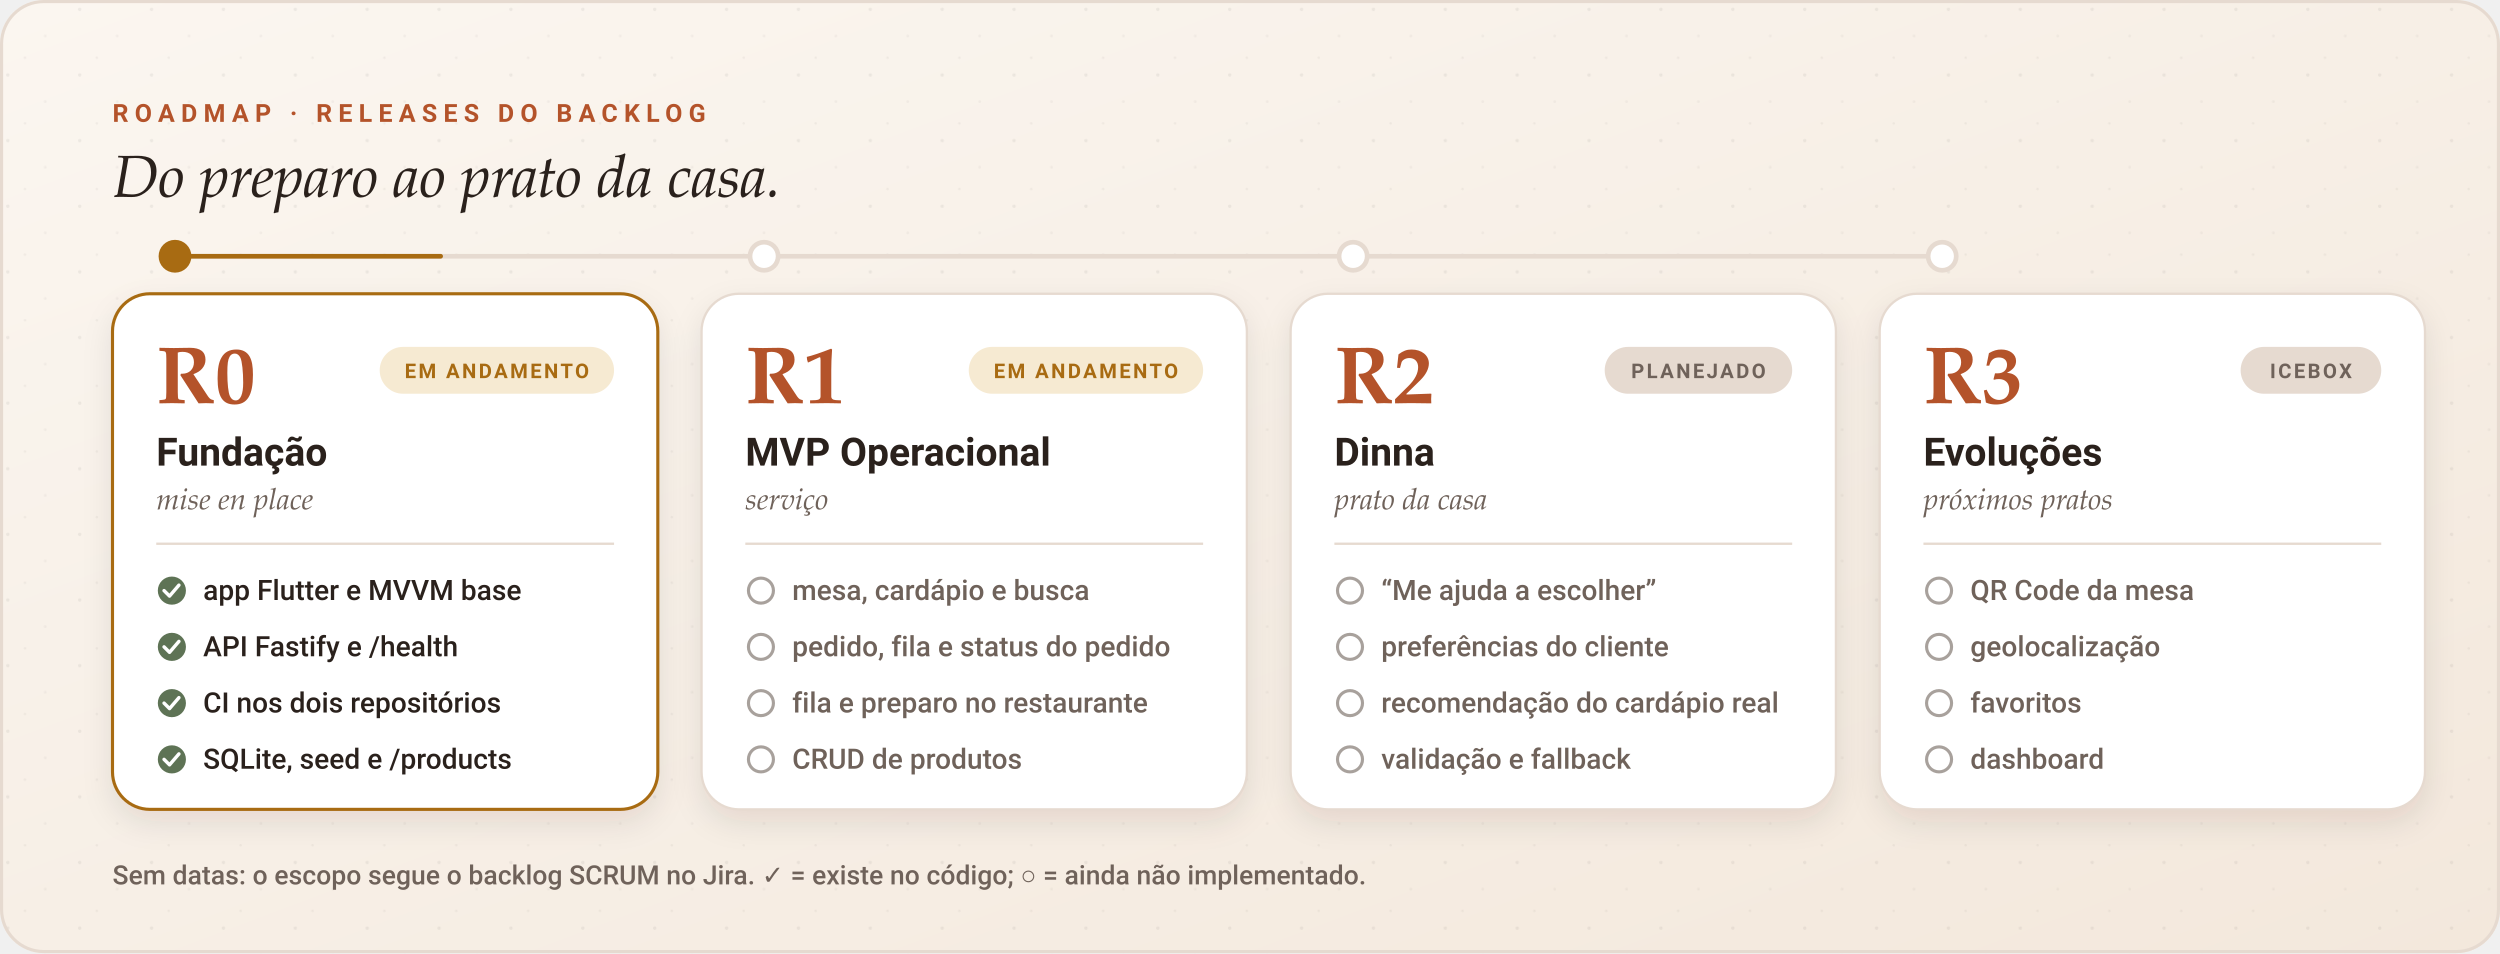
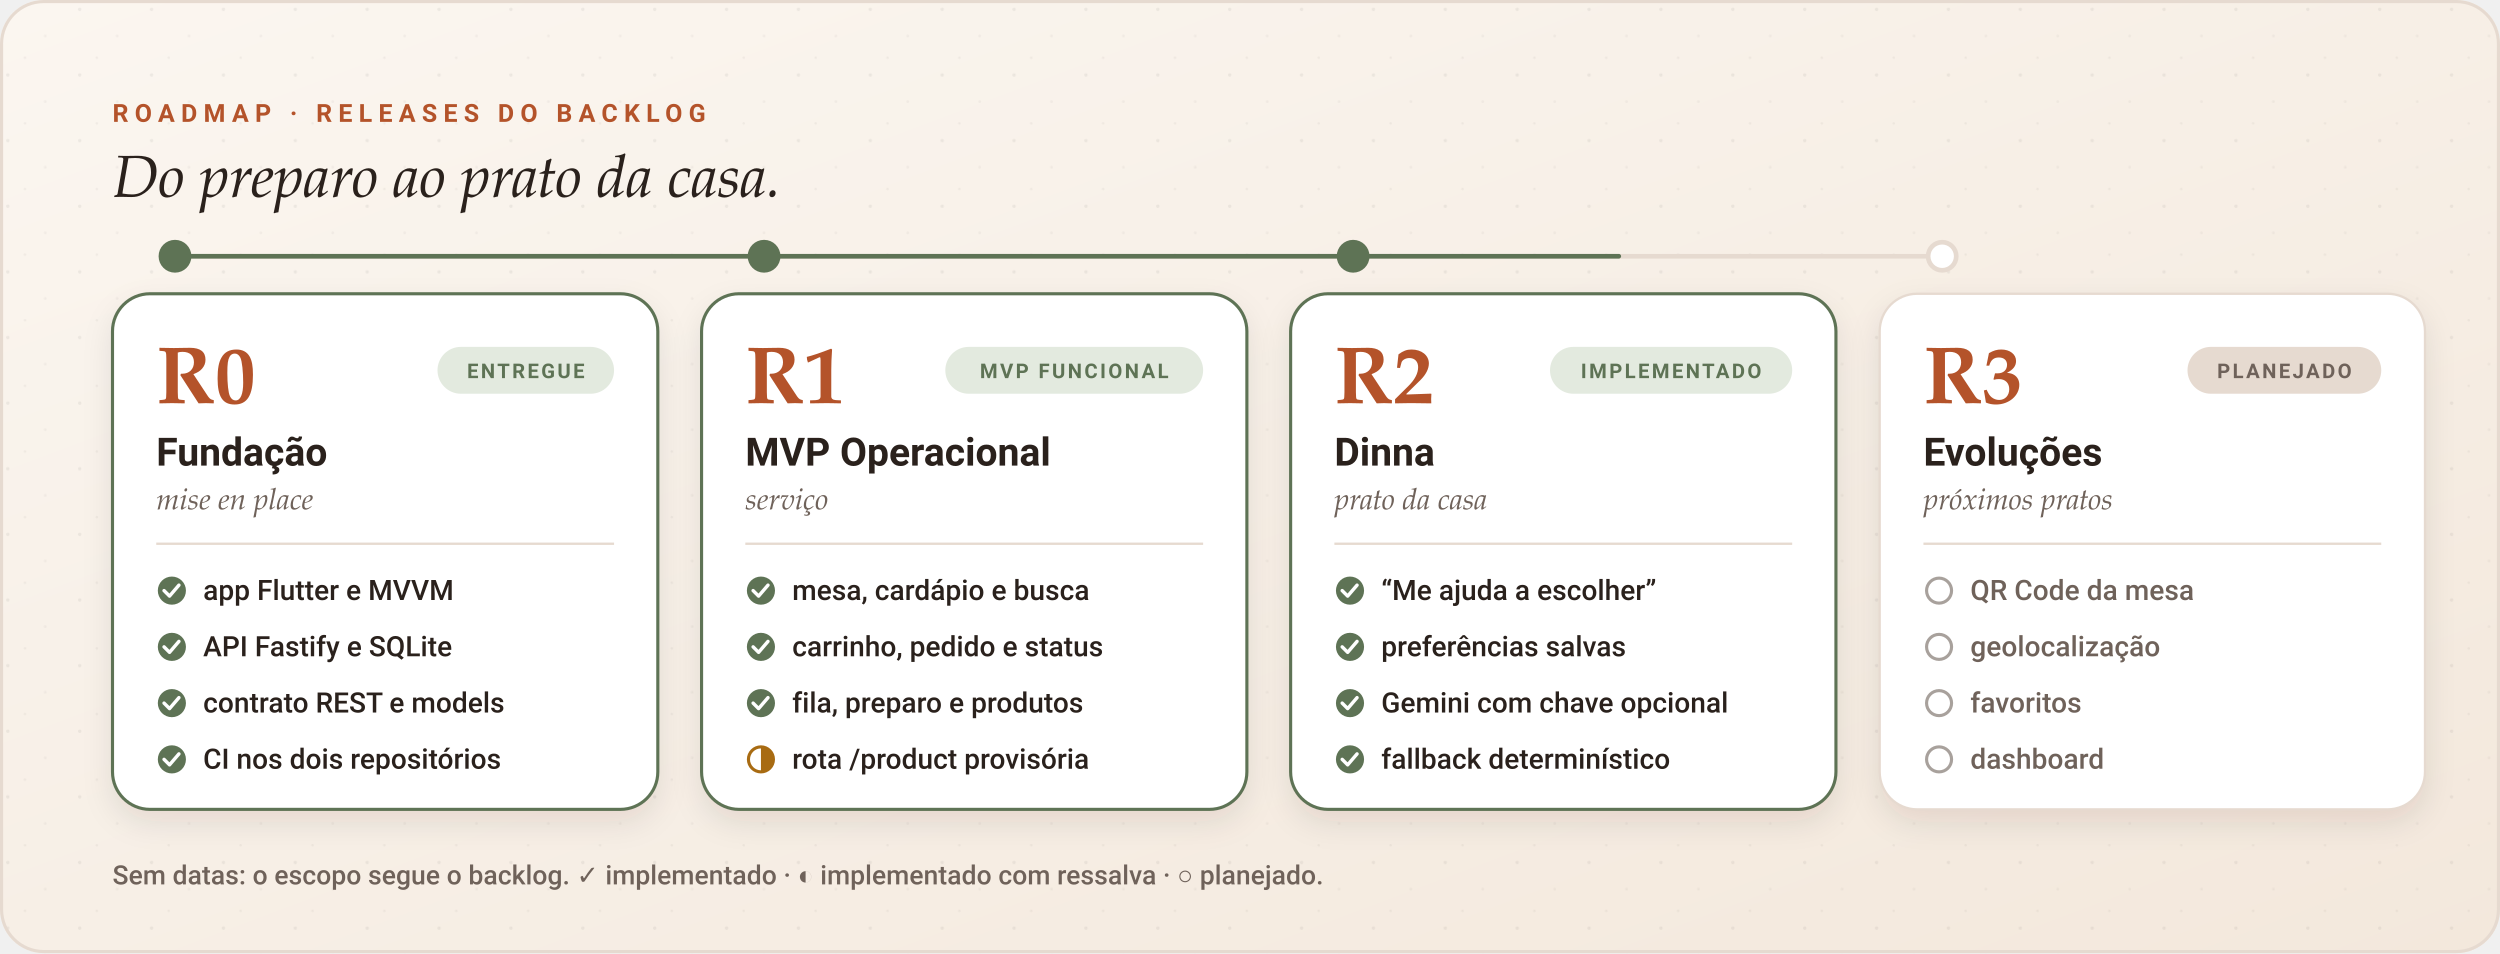
<svg xmlns="http://www.w3.org/2000/svg" width="1600" height="610" viewBox="0 0 1600 610" role="img" aria-labelledby="title desc">
  <defs>
    <linearGradient id="bg" x1="0" y1="0" x2="1" y2="1">
      <stop stop-color="#FBF6F0" />
      <stop offset="1" stop-color="#F3E8DC" />
    </linearGradient>
    <pattern id="dots" width="46" height="42" patternUnits="userSpaceOnUse">
      <circle cx="5" cy="6" r="1.1" fill="#2A211C" opacity="0.06" />
      <circle cx="29" cy="23" r="0.9" fill="#2A211C" opacity="0.042" />
      <circle cx="16" cy="37" r="0.8" fill="#2A211C" opacity="0.048" />
    </pattern>
    <filter id="sh" x="-30%" y="-30%" width="160%" height="180%">
      <feDropShadow dx="0" dy="8" stdDeviation="10" flood-color="#2A211C" flood-opacity=".10" />
    </filter>
-     <marker id="ar" viewBox="0 0 10 10" refX="8" refY="5" markerWidth="8" markerHeight="8" orient="auto">
-       <path d="M0 0 L10 5 L0 10z" fill="#B4532A" />
-     </marker>
    <clipPath id="frame">
      <rect width="1600" height="610" rx="28" />
    </clipPath>
  </defs>
  <g clip-path="url(#frame)">
    <rect width="1600" height="610" fill="url(#bg)" />
    <rect width="1600" height="610" fill="url(#dots)" />
  </g>
  <rect x="1" y="1" width="1598" height="608" rx="27" fill="none" stroke="#E6DAD0" stroke-width="2" />
  <text x="72" y="78" font-family="'Avenir Next', Avenir, 'Helvetica Neue', 'Segoe UI', Roboto, Arial, sans-serif" font-size="16" font-weight="700" letter-spacing="4" fill="#B4532A">ROADMAP  ·  RELEASES DO BACKLOG</text>
  <text x="72" y="126" font-family="'Iowan Old Style', Charter, 'Palatino Linotype', Georgia, serif" font-size="38" font-style="italic" fill="#2A211C">Do preparo ao prato da casa.</text>
  <path d="M112 164 H1243" stroke="#E6DAD0" stroke-width="3" stroke-linecap="round" />
-   <path d="M112 164 H282" stroke="#A86B12" stroke-width="3" stroke-linecap="round" />
-   <circle cx="112" cy="164" r="9" fill="#A86B12" stroke="#A86B12" stroke-width="3" />
+   <path d="M112 164 H866" stroke="#5E7355" stroke-width="3" stroke-linecap="round" />
+   <path d="M866 164 H1036" stroke="#5E7355" stroke-width="3" stroke-linecap="round" />
+   <circle cx="112" cy="164" r="9" fill="#5E7355" stroke="#5E7355" stroke-width="3" />
  <rect x="72" y="188" width="349" height="330" rx="24" fill="#FFFFFF" filter="url(#sh)" />
-   <rect x="72" y="188" width="349" height="330" rx="24" fill="none" stroke="#A86B12" stroke-width="2" />
+   <rect x="72" y="188" width="349" height="330" rx="24" fill="none" stroke="#5E7355" stroke-width="2" />
  <text x="100" y="258" font-family="'Iowan Old Style', Charter, 'Palatino Linotype', Georgia, serif" font-size="52" font-weight="700" fill="#B4532A">R0</text>
  <text x="100" y="298" font-family="'Avenir Next', Avenir, 'Helvetica Neue', 'Segoe UI', Roboto, Arial, sans-serif" font-size="25" font-weight="700" fill="#2A211C">Fundação</text>
  <text x="100" y="326" font-family="'Iowan Old Style', Charter, 'Palatino Linotype', Georgia, serif" font-size="19" font-style="italic" fill="#6F625A">mise en place</text>
-   <rect x="243" y="222" width="150" height="30" rx="15" fill="#F6EAD2" />
-   <text x="318.0" y="242" text-anchor="middle" font-family="'Avenir Next', Avenir, 'Helvetica Neue', 'Segoe UI', Roboto, Arial, sans-serif" font-size="13" font-weight="700" letter-spacing="1.5" fill="#A86B12">EM ANDAMENTO</text>
+   <rect x="280" y="222" width="113" height="30" rx="15" fill="#E3EADF" />
+   <text x="336.5" y="242" text-anchor="middle" font-family="'Avenir Next', Avenir, 'Helvetica Neue', 'Segoe UI', Roboto, Arial, sans-serif" font-size="13" font-weight="700" letter-spacing="1.5" fill="#5E7355">ENTREGUE</text>
  <path d="M100 348 H393" stroke="#E6DAD0" stroke-width="1.5" />
  <circle cx="110" cy="378" r="9" fill="#5E7355" />
  <path d="M105 378 l3.5 3.5 l6 -7" stroke="#FFFFFF" stroke-width="2.2" fill="none" stroke-linecap="round" stroke-linejoin="round" />
-   <text x="130" y="384" font-family="'Avenir Next', Avenir, 'Helvetica Neue', 'Segoe UI', Roboto, Arial, sans-serif" font-size="18" font-weight="500" fill="#2A211C">app Flutter e MVVM base</text>
+   <text x="130" y="384" font-family="'Avenir Next', Avenir, 'Helvetica Neue', 'Segoe UI', Roboto, Arial, sans-serif" font-size="18" font-weight="500" fill="#2A211C">app Flutter e MVVM</text>
  <circle cx="110" cy="414" r="9" fill="#5E7355" />
  <path d="M105 414 l3.5 3.5 l6 -7" stroke="#FFFFFF" stroke-width="2.2" fill="none" stroke-linecap="round" stroke-linejoin="round" />
-   <text x="130" y="420" font-family="'Avenir Next', Avenir, 'Helvetica Neue', 'Segoe UI', Roboto, Arial, sans-serif" font-size="18" font-weight="500" fill="#2A211C">API Fastify e /health</text>
+   <text x="130" y="420" font-family="'Avenir Next', Avenir, 'Helvetica Neue', 'Segoe UI', Roboto, Arial, sans-serif" font-size="18" font-weight="500" fill="#2A211C">API Fastify e SQLite</text>
  <circle cx="110" cy="450" r="9" fill="#5E7355" />
  <path d="M105 450 l3.5 3.5 l6 -7" stroke="#FFFFFF" stroke-width="2.2" fill="none" stroke-linecap="round" stroke-linejoin="round" />
-   <text x="130" y="456" font-family="'Avenir Next', Avenir, 'Helvetica Neue', 'Segoe UI', Roboto, Arial, sans-serif" font-size="18" font-weight="500" fill="#2A211C">CI nos dois repositórios</text>
+   <text x="130" y="456" font-family="'Avenir Next', Avenir, 'Helvetica Neue', 'Segoe UI', Roboto, Arial, sans-serif" font-size="18" font-weight="500" fill="#2A211C">contrato REST e models</text>
  <circle cx="110" cy="486" r="9" fill="#5E7355" />
  <path d="M105 486 l3.5 3.5 l6 -7" stroke="#FFFFFF" stroke-width="2.2" fill="none" stroke-linecap="round" stroke-linejoin="round" />
-   <text x="130" y="492" font-family="'Avenir Next', Avenir, 'Helvetica Neue', 'Segoe UI', Roboto, Arial, sans-serif" font-size="18" font-weight="500" fill="#2A211C">SQLite, seed e /products</text>
-   <circle cx="489" cy="164" r="9" fill="#FFFFFF" stroke="#E6DAD0" stroke-width="3" />
+   <text x="130" y="492" font-family="'Avenir Next', Avenir, 'Helvetica Neue', 'Segoe UI', Roboto, Arial, sans-serif" font-size="18" font-weight="500" fill="#2A211C">CI nos dois repositórios</text>
+   <circle cx="489" cy="164" r="9" fill="#5E7355" stroke="#5E7355" stroke-width="3" />
  <rect x="449" y="188" width="349" height="330" rx="24" fill="#FFFFFF" filter="url(#sh)" />
-   <rect x="449" y="188" width="349" height="330" rx="24" fill="none" stroke="#E6DAD0" stroke-width="1.5" />
+   <rect x="449" y="188" width="349" height="330" rx="24" fill="none" stroke="#5E7355" stroke-width="2" />
  <text x="477" y="258" font-family="'Iowan Old Style', Charter, 'Palatino Linotype', Georgia, serif" font-size="52" font-weight="700" fill="#B4532A">R1</text>
  <text x="477" y="298" font-family="'Avenir Next', Avenir, 'Helvetica Neue', 'Segoe UI', Roboto, Arial, sans-serif" font-size="25" font-weight="700" fill="#2A211C">MVP Operacional</text>
  <text x="477" y="326" font-family="'Iowan Old Style', Charter, 'Palatino Linotype', Georgia, serif" font-size="19" font-style="italic" fill="#6F625A">serviço</text>
-   <rect x="620" y="222" width="150" height="30" rx="15" fill="#F6EAD2" />
-   <text x="695.0" y="242" text-anchor="middle" font-family="'Avenir Next', Avenir, 'Helvetica Neue', 'Segoe UI', Roboto, Arial, sans-serif" font-size="13" font-weight="700" letter-spacing="1.5" fill="#A86B12">EM ANDAMENTO</text>
+   <rect x="605" y="222" width="165" height="30" rx="15" fill="#E3EADF" />
+   <text x="687.5" y="242" text-anchor="middle" font-family="'Avenir Next', Avenir, 'Helvetica Neue', 'Segoe UI', Roboto, Arial, sans-serif" font-size="13" font-weight="700" letter-spacing="1.5" fill="#5E7355">MVP FUNCIONAL</text>
  <path d="M477 348 H770" stroke="#E6DAD0" stroke-width="1.5" />
-   <circle cx="487" cy="378" r="8" fill="none" stroke="#6F625A" stroke-opacity=".6" stroke-width="2" />
-   <text x="507" y="384" font-family="'Avenir Next', Avenir, 'Helvetica Neue', 'Segoe UI', Roboto, Arial, sans-serif" font-size="18" font-weight="500" fill="#6F625A">mesa, cardápio e busca</text>
-   <circle cx="487" cy="414" r="8" fill="none" stroke="#6F625A" stroke-opacity=".6" stroke-width="2" />
-   <text x="507" y="420" font-family="'Avenir Next', Avenir, 'Helvetica Neue', 'Segoe UI', Roboto, Arial, sans-serif" font-size="18" font-weight="500" fill="#6F625A">pedido, fila e status do pedido</text>
-   <circle cx="487" cy="450" r="8" fill="none" stroke="#6F625A" stroke-opacity=".6" stroke-width="2" />
-   <text x="507" y="456" font-family="'Avenir Next', Avenir, 'Helvetica Neue', 'Segoe UI', Roboto, Arial, sans-serif" font-size="18" font-weight="500" fill="#6F625A">fila e preparo no restaurante</text>
-   <circle cx="487" cy="486" r="8" fill="none" stroke="#6F625A" stroke-opacity=".6" stroke-width="2" />
-   <text x="507" y="492" font-family="'Avenir Next', Avenir, 'Helvetica Neue', 'Segoe UI', Roboto, Arial, sans-serif" font-size="18" font-weight="500" fill="#6F625A">CRUD de produtos</text>
-   <circle cx="866" cy="164" r="9" fill="#FFFFFF" stroke="#E6DAD0" stroke-width="3" />
+   <circle cx="487" cy="378" r="9" fill="#5E7355" />
+   <path d="M482 378 l3.5 3.5 l6 -7" stroke="#FFFFFF" stroke-width="2.2" fill="none" stroke-linecap="round" stroke-linejoin="round" />
+   <text x="507" y="384" font-family="'Avenir Next', Avenir, 'Helvetica Neue', 'Segoe UI', Roboto, Arial, sans-serif" font-size="18" font-weight="500" fill="#2A211C">mesa, cardápio e busca</text>
+   <circle cx="487" cy="414" r="9" fill="#5E7355" />
+   <path d="M482 414 l3.5 3.5 l6 -7" stroke="#FFFFFF" stroke-width="2.2" fill="none" stroke-linecap="round" stroke-linejoin="round" />
+   <text x="507" y="420" font-family="'Avenir Next', Avenir, 'Helvetica Neue', 'Segoe UI', Roboto, Arial, sans-serif" font-size="18" font-weight="500" fill="#2A211C">carrinho, pedido e status</text>
+   <circle cx="487" cy="450" r="9" fill="#5E7355" />
+   <path d="M482 450 l3.5 3.5 l6 -7" stroke="#FFFFFF" stroke-width="2.2" fill="none" stroke-linecap="round" stroke-linejoin="round" />
+   <text x="507" y="456" font-family="'Avenir Next', Avenir, 'Helvetica Neue', 'Segoe UI', Roboto, Arial, sans-serif" font-size="18" font-weight="500" fill="#2A211C">fila, preparo e produtos</text>
+   <circle cx="487" cy="486" r="8" fill="#FFFFFF" stroke="#A86B12" stroke-width="2" />
+   <path d="M487 478 A8 8 0 0 1 487 494 Z" fill="#A86B12" />
+   <text x="507" y="492" font-family="'Avenir Next', Avenir, 'Helvetica Neue', 'Segoe UI', Roboto, Arial, sans-serif" font-size="18" font-weight="500" fill="#2A211C">rota /product provisória</text>
+   <circle cx="866" cy="164" r="9" fill="#5E7355" stroke="#5E7355" stroke-width="3" />
  <rect x="826" y="188" width="349" height="330" rx="24" fill="#FFFFFF" filter="url(#sh)" />
-   <rect x="826" y="188" width="349" height="330" rx="24" fill="none" stroke="#E6DAD0" stroke-width="1.5" />
+   <rect x="826" y="188" width="349" height="330" rx="24" fill="none" stroke="#5E7355" stroke-width="2" />
  <text x="854" y="258" font-family="'Iowan Old Style', Charter, 'Palatino Linotype', Georgia, serif" font-size="52" font-weight="700" fill="#B4532A">R2</text>
  <text x="854" y="298" font-family="'Avenir Next', Avenir, 'Helvetica Neue', 'Segoe UI', Roboto, Arial, sans-serif" font-size="25" font-weight="700" fill="#2A211C">Dinna</text>
  <text x="854" y="326" font-family="'Iowan Old Style', Charter, 'Palatino Linotype', Georgia, serif" font-size="19" font-style="italic" fill="#6F625A">prato da casa</text>
-   <rect x="1027" y="222" width="120" height="30" rx="15" fill="#E6DAD0" />
-   <text x="1087.0" y="242" text-anchor="middle" font-family="'Avenir Next', Avenir, 'Helvetica Neue', 'Segoe UI', Roboto, Arial, sans-serif" font-size="13" font-weight="700" letter-spacing="1.5" fill="#6F625A">PLANEJADO</text>
+   <rect x="992" y="222" width="155" height="30" rx="15" fill="#E3EADF" />
+   <text x="1069.5" y="242" text-anchor="middle" font-family="'Avenir Next', Avenir, 'Helvetica Neue', 'Segoe UI', Roboto, Arial, sans-serif" font-size="13" font-weight="700" letter-spacing="1.5" fill="#5E7355">IMPLEMENTADO</text>
  <path d="M854 348 H1147" stroke="#E6DAD0" stroke-width="1.5" />
-   <circle cx="864" cy="378" r="8" fill="none" stroke="#6F625A" stroke-opacity=".6" stroke-width="2" />
-   <text x="884" y="384" font-family="'Avenir Next', Avenir, 'Helvetica Neue', 'Segoe UI', Roboto, Arial, sans-serif" font-size="18" font-weight="500" fill="#6F625A">“Me ajuda a escolher”</text>
-   <circle cx="864" cy="414" r="8" fill="none" stroke="#6F625A" stroke-opacity=".6" stroke-width="2" />
-   <text x="884" y="420" font-family="'Avenir Next', Avenir, 'Helvetica Neue', 'Segoe UI', Roboto, Arial, sans-serif" font-size="18" font-weight="500" fill="#6F625A">preferências do cliente</text>
-   <circle cx="864" cy="450" r="8" fill="none" stroke="#6F625A" stroke-opacity=".6" stroke-width="2" />
-   <text x="884" y="456" font-family="'Avenir Next', Avenir, 'Helvetica Neue', 'Segoe UI', Roboto, Arial, sans-serif" font-size="18" font-weight="500" fill="#6F625A">recomendação do cardápio real</text>
-   <circle cx="864" cy="486" r="8" fill="none" stroke="#6F625A" stroke-opacity=".6" stroke-width="2" />
-   <text x="884" y="492" font-family="'Avenir Next', Avenir, 'Helvetica Neue', 'Segoe UI', Roboto, Arial, sans-serif" font-size="18" font-weight="500" fill="#6F625A">validação e fallback</text>
+   <circle cx="864" cy="378" r="9" fill="#5E7355" />
+   <path d="M859 378 l3.5 3.5 l6 -7" stroke="#FFFFFF" stroke-width="2.2" fill="none" stroke-linecap="round" stroke-linejoin="round" />
+   <text x="884" y="384" font-family="'Avenir Next', Avenir, 'Helvetica Neue', 'Segoe UI', Roboto, Arial, sans-serif" font-size="18" font-weight="500" fill="#2A211C">“Me ajuda a escolher”</text>
+   <circle cx="864" cy="414" r="9" fill="#5E7355" />
+   <path d="M859 414 l3.5 3.5 l6 -7" stroke="#FFFFFF" stroke-width="2.2" fill="none" stroke-linecap="round" stroke-linejoin="round" />
+   <text x="884" y="420" font-family="'Avenir Next', Avenir, 'Helvetica Neue', 'Segoe UI', Roboto, Arial, sans-serif" font-size="18" font-weight="500" fill="#2A211C">preferências salvas</text>
+   <circle cx="864" cy="450" r="9" fill="#5E7355" />
+   <path d="M859 450 l3.5 3.5 l6 -7" stroke="#FFFFFF" stroke-width="2.2" fill="none" stroke-linecap="round" stroke-linejoin="round" />
+   <text x="884" y="456" font-family="'Avenir Next', Avenir, 'Helvetica Neue', 'Segoe UI', Roboto, Arial, sans-serif" font-size="18" font-weight="500" fill="#2A211C">Gemini com chave opcional</text>
+   <circle cx="864" cy="486" r="9" fill="#5E7355" />
+   <path d="M859 486 l3.5 3.5 l6 -7" stroke="#FFFFFF" stroke-width="2.2" fill="none" stroke-linecap="round" stroke-linejoin="round" />
+   <text x="884" y="492" font-family="'Avenir Next', Avenir, 'Helvetica Neue', 'Segoe UI', Roboto, Arial, sans-serif" font-size="18" font-weight="500" fill="#2A211C">fallback determinístico</text>
  <circle cx="1243" cy="164" r="9" fill="#FFFFFF" stroke="#E6DAD0" stroke-width="3" />
  <rect x="1203" y="188" width="349" height="330" rx="24" fill="#FFFFFF" filter="url(#sh)" />
  <rect x="1203" y="188" width="349" height="330" rx="24" fill="none" stroke="#E6DAD0" stroke-width="1.5" />
  <text x="1231" y="258" font-family="'Iowan Old Style', Charter, 'Palatino Linotype', Georgia, serif" font-size="52" font-weight="700" fill="#B4532A">R3</text>
  <text x="1231" y="298" font-family="'Avenir Next', Avenir, 'Helvetica Neue', 'Segoe UI', Roboto, Arial, sans-serif" font-size="25" font-weight="700" fill="#2A211C">Evoluções</text>
  <text x="1231" y="326" font-family="'Iowan Old Style', Charter, 'Palatino Linotype', Georgia, serif" font-size="19" font-style="italic" fill="#6F625A">próximos pratos</text>
-   <rect x="1434" y="222" width="90" height="30" rx="15" fill="#E6DAD0" />
-   <text x="1479.0" y="242" text-anchor="middle" font-family="'Avenir Next', Avenir, 'Helvetica Neue', 'Segoe UI', Roboto, Arial, sans-serif" font-size="13" font-weight="700" letter-spacing="1.5" fill="#6F625A">ICEBOX</text>
+   <rect x="1400" y="222" width="124" height="30" rx="15" fill="#E6DAD0" />
+   <text x="1462.0" y="242" text-anchor="middle" font-family="'Avenir Next', Avenir, 'Helvetica Neue', 'Segoe UI', Roboto, Arial, sans-serif" font-size="13" font-weight="700" letter-spacing="1.5" fill="#6F625A">PLANEJADO</text>
  <path d="M1231 348 H1524" stroke="#E6DAD0" stroke-width="1.5" />
  <circle cx="1241" cy="378" r="8" fill="none" stroke="#6F625A" stroke-opacity=".6" stroke-width="2" />
  <text x="1261" y="384" font-family="'Avenir Next', Avenir, 'Helvetica Neue', 'Segoe UI', Roboto, Arial, sans-serif" font-size="18" font-weight="500" fill="#6F625A">QR Code da mesa</text>
  <circle cx="1241" cy="414" r="8" fill="none" stroke="#6F625A" stroke-opacity=".6" stroke-width="2" />
  <text x="1261" y="420" font-family="'Avenir Next', Avenir, 'Helvetica Neue', 'Segoe UI', Roboto, Arial, sans-serif" font-size="18" font-weight="500" fill="#6F625A">geolocalização</text>
  <circle cx="1241" cy="450" r="8" fill="none" stroke="#6F625A" stroke-opacity=".6" stroke-width="2" />
  <text x="1261" y="456" font-family="'Avenir Next', Avenir, 'Helvetica Neue', 'Segoe UI', Roboto, Arial, sans-serif" font-size="18" font-weight="500" fill="#6F625A">favoritos</text>
  <circle cx="1241" cy="486" r="8" fill="none" stroke="#6F625A" stroke-opacity=".6" stroke-width="2" />
  <text x="1261" y="492" font-family="'Avenir Next', Avenir, 'Helvetica Neue', 'Segoe UI', Roboto, Arial, sans-serif" font-size="18" font-weight="500" fill="#6F625A">dashboard</text>
-   <text x="72" y="566" font-family="'Avenir Next', Avenir, 'Helvetica Neue', 'Segoe UI', Roboto, Arial, sans-serif" font-size="17" font-weight="500" fill="#6F625A">Sem datas: o escopo segue o backlog SCRUM no Jira. ✓ = existe no código; ○ = ainda não implementado.</text>
+   <text x="72" y="566" font-family="'Avenir Next', Avenir, 'Helvetica Neue', 'Segoe UI', Roboto, Arial, sans-serif" font-size="17" font-weight="500" fill="#6F625A">Sem datas: o escopo segue o backlog. ✓ implementado · ◐ implementado com ressalva · ○ planejado.</text>
</svg>
